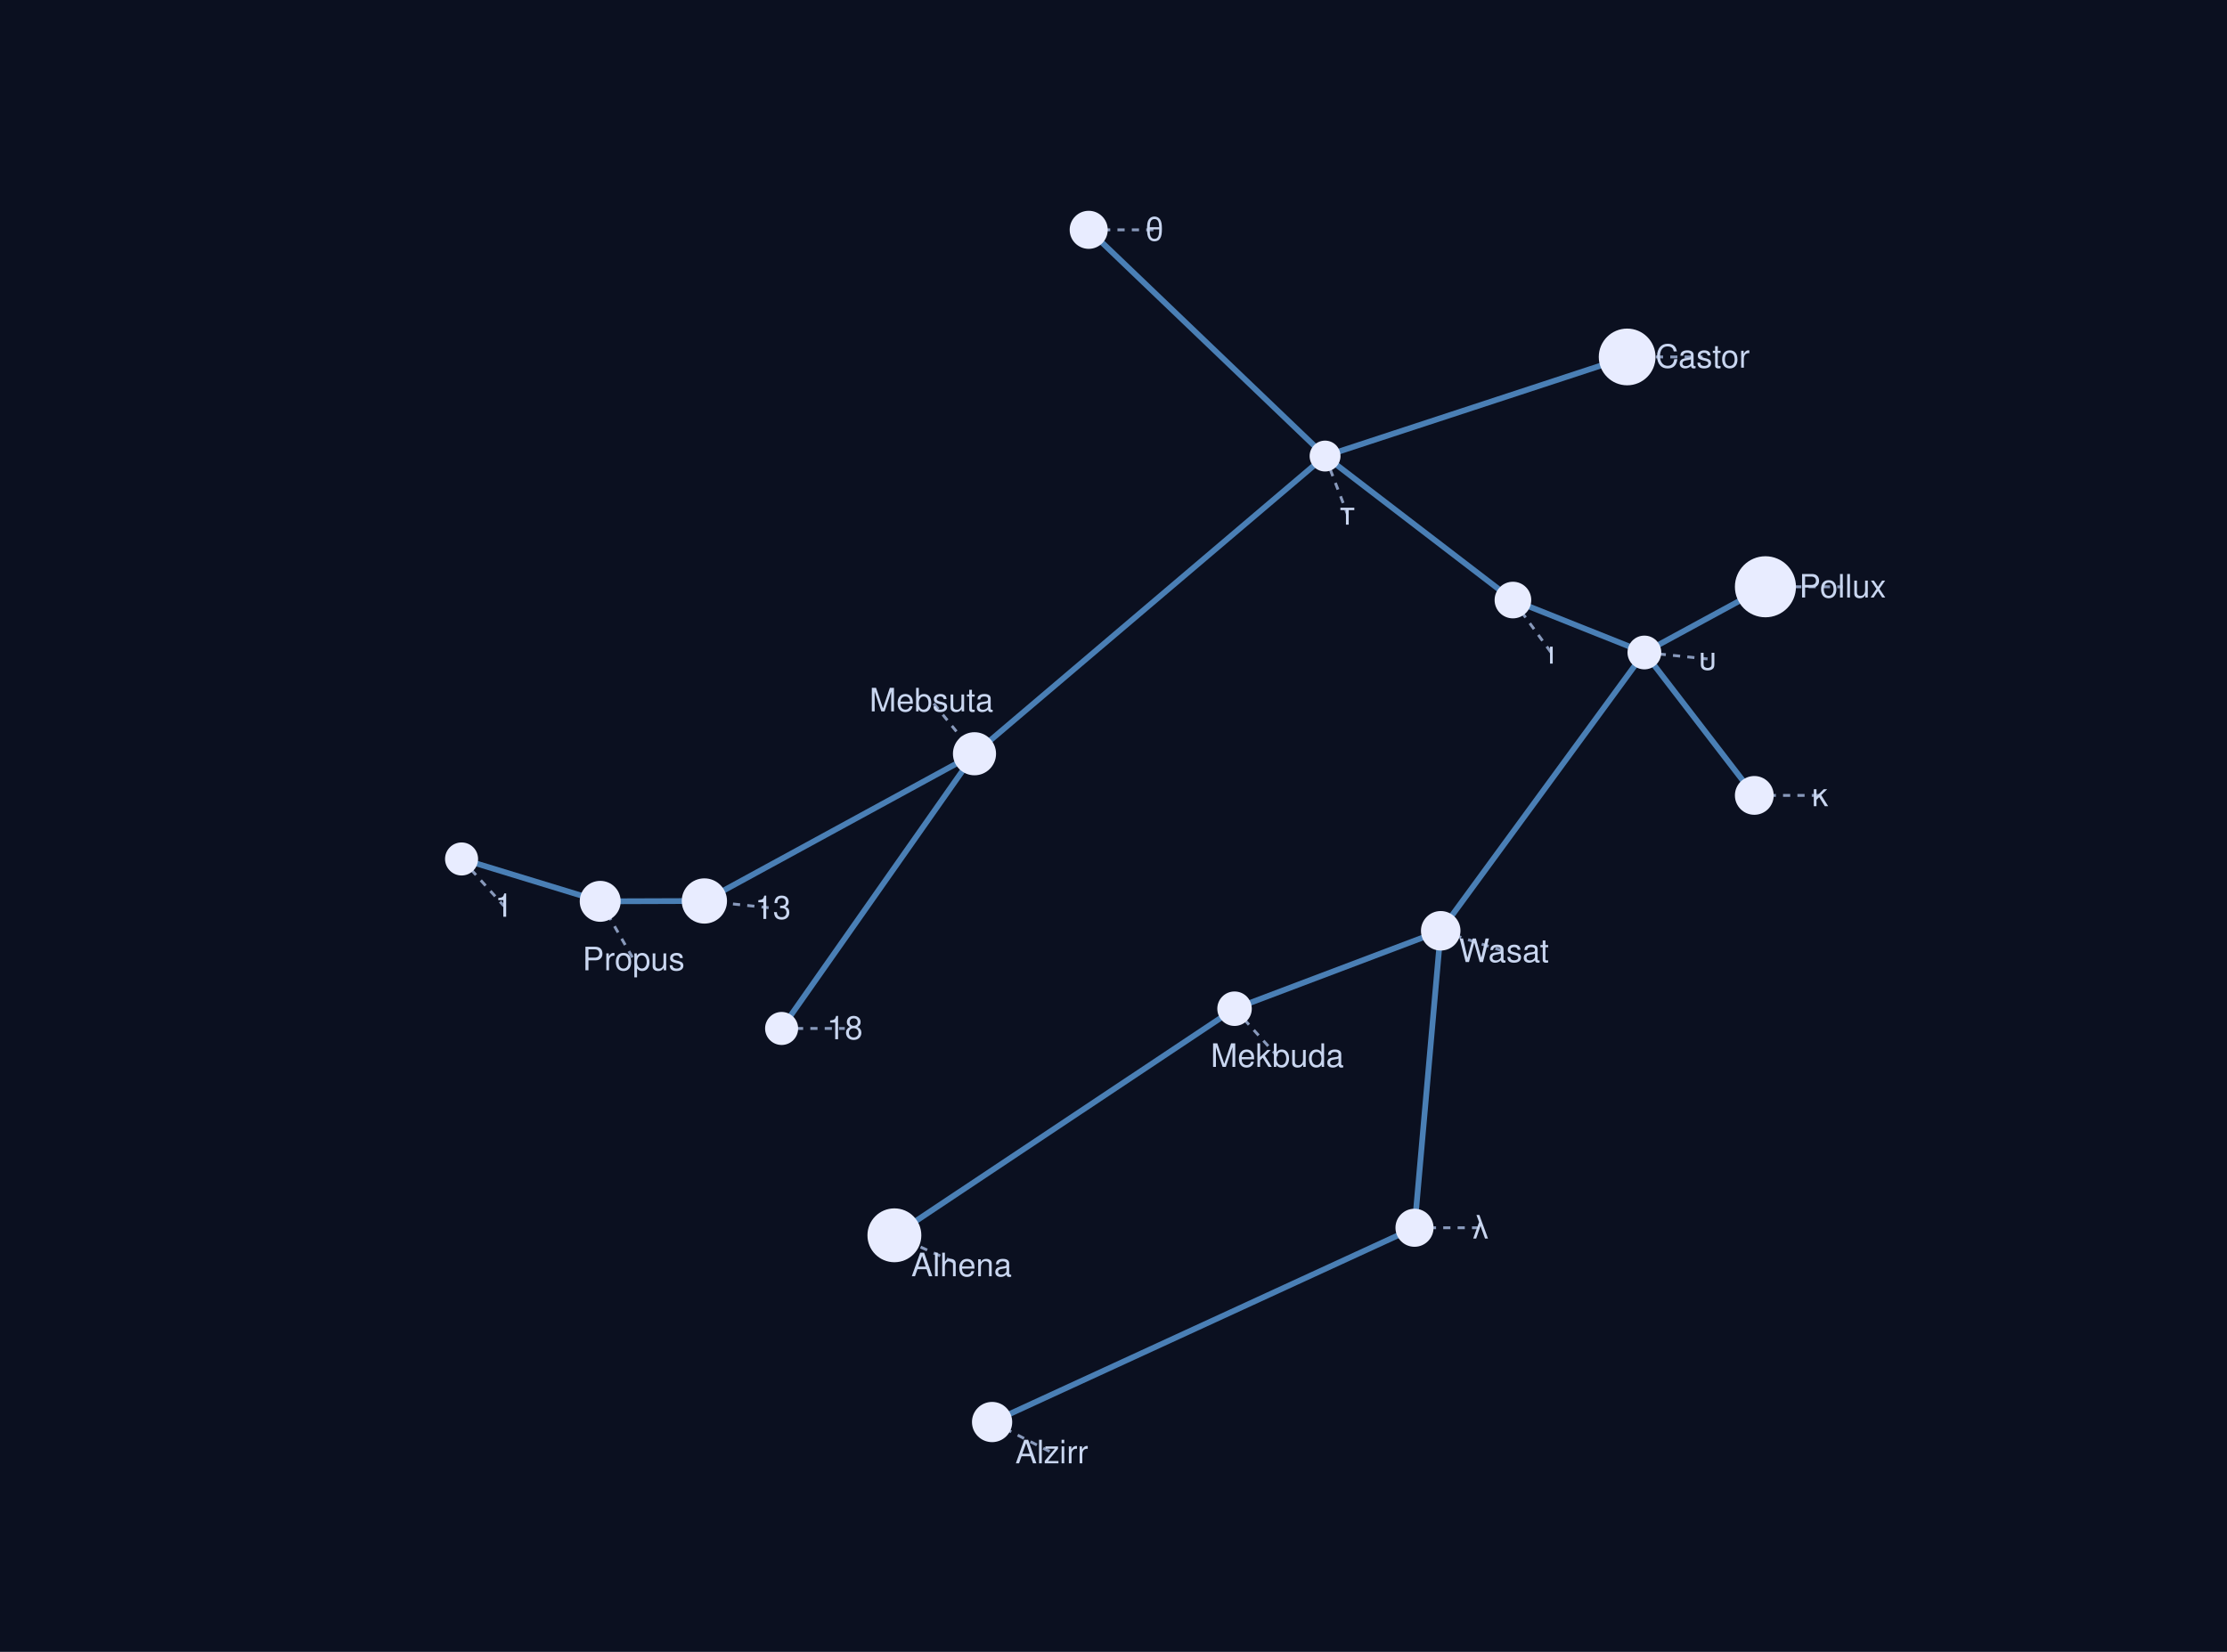
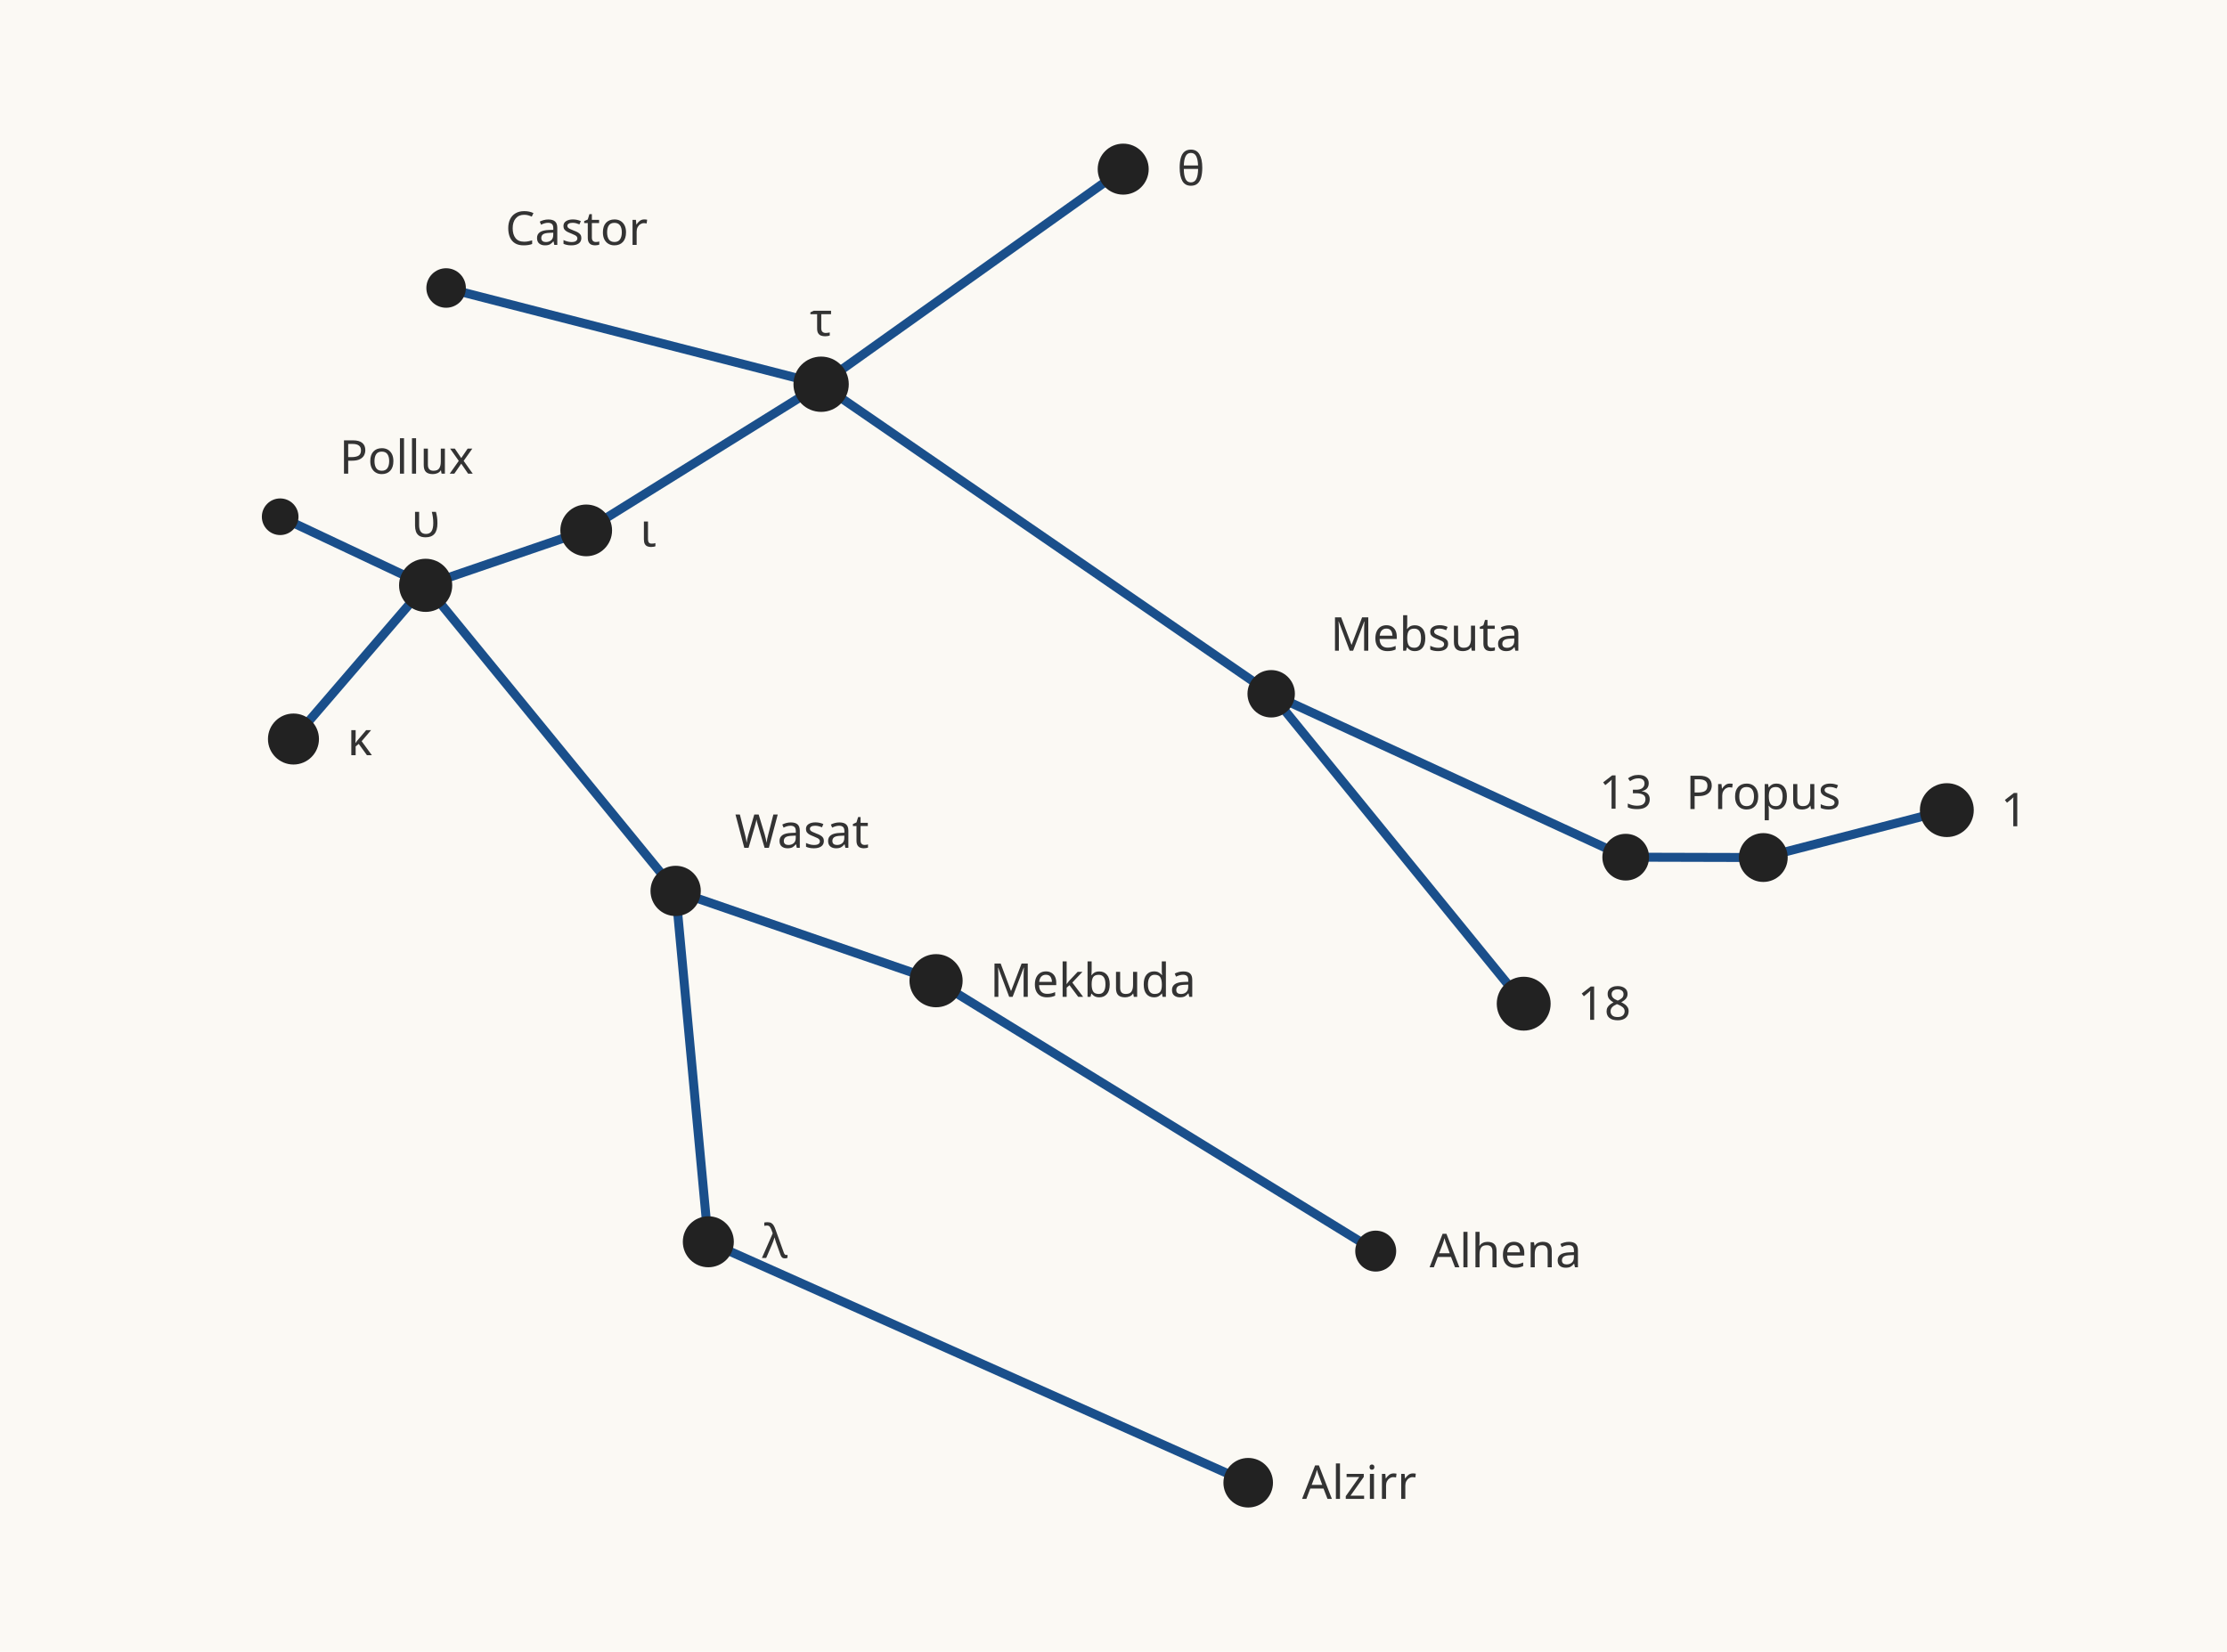
- <svg xmlns="http://www.w3.org/2000/svg" viewBox="0 0 620 460" width="620" height="460">
-   <rect width="620" height="460" fill="#0b1020" />
-   <line x1="491.5" y1="163.4" x2="457.8" y2="181.7" stroke="#4a7fb5" stroke-width="1.6" />
-   <line x1="457.8" y1="181.7" x2="488.4" y2="221.5" stroke="#4a7fb5" stroke-width="1.6" />
-   <line x1="453.0" y1="99.4" x2="368.9" y2="127.0" stroke="#4a7fb5" stroke-width="1.6" />
-   <line x1="368.9" y1="127.0" x2="303.1" y2="64.0" stroke="#4a7fb5" stroke-width="1.6" />
-   <line x1="128.5" y1="239.2" x2="167.1" y2="251.0" stroke="#4a7fb5" stroke-width="1.6" />
-   <line x1="167.1" y1="251.0" x2="196.1" y2="250.9" stroke="#4a7fb5" stroke-width="1.6" />
-   <line x1="196.1" y1="250.9" x2="271.3" y2="209.9" stroke="#4a7fb5" stroke-width="1.6" />
-   <line x1="276.2" y1="396.0" x2="393.8" y2="341.9" stroke="#4a7fb5" stroke-width="1.6" />
-   <line x1="393.8" y1="341.9" x2="401.1" y2="259.2" stroke="#4a7fb5" stroke-width="1.6" />
-   <line x1="249.0" y1="344.0" x2="343.7" y2="280.9" stroke="#4a7fb5" stroke-width="1.6" />
-   <line x1="343.7" y1="280.9" x2="401.1" y2="259.2" stroke="#4a7fb5" stroke-width="1.6" />
-   <line x1="401.1" y1="259.2" x2="457.8" y2="181.7" stroke="#4a7fb5" stroke-width="1.6" />
-   <line x1="457.8" y1="181.7" x2="421.2" y2="167.1" stroke="#4a7fb5" stroke-width="1.6" />
-   <line x1="421.2" y1="167.1" x2="368.9" y2="127.0" stroke="#4a7fb5" stroke-width="1.6" />
-   <line x1="368.9" y1="127.0" x2="271.3" y2="209.9" stroke="#4a7fb5" stroke-width="1.6" />
-   <line x1="271.3" y1="209.9" x2="217.6" y2="286.4" stroke="#4a7fb5" stroke-width="1.6" />
-   <line x1="128.5" y1="239.2" x2="140.3" y2="252.3" stroke="#8899bb" stroke-width="0.8" stroke-dasharray="2,2" />
-   <line x1="167.1" y1="251.0" x2="176.4" y2="267.2" stroke="#8899bb" stroke-width="0.8" stroke-dasharray="2,2" />
-   <line x1="196.1" y1="250.9" x2="215.2" y2="252.9" stroke="#8899bb" stroke-width="0.8" stroke-dasharray="2,2" />
-   <line x1="217.6" y1="286.4" x2="235.2" y2="286.4" stroke="#8899bb" stroke-width="0.8" stroke-dasharray="2,2" />
-   <line x1="249.0" y1="344.0" x2="267.7" y2="352.4" stroke="#8899bb" stroke-width="0.8" stroke-dasharray="2,2" />
-   <line x1="271.3" y1="209.9" x2="259.3" y2="195.1" stroke="#8899bb" stroke-width="0.8" stroke-dasharray="2,2" />
-   <line x1="276.2" y1="396.0" x2="292.8" y2="404.5" stroke="#8899bb" stroke-width="0.8" stroke-dasharray="2,2" />
-   <line x1="303.1" y1="64.0" x2="321.4" y2="64.0" stroke="#8899bb" stroke-width="0.8" stroke-dasharray="2,2" />
-   <line x1="343.7" y1="280.9" x2="355.6" y2="294.1" stroke="#8899bb" stroke-width="0.8" stroke-dasharray="2,2" />
-   <line x1="368.9" y1="127.0" x2="375.1" y2="143.1" stroke="#8899bb" stroke-width="0.8" stroke-dasharray="2,2" />
-   <line x1="393.8" y1="341.9" x2="412.2" y2="341.9" stroke="#8899bb" stroke-width="0.8" stroke-dasharray="2,2" />
-   <line x1="401.1" y1="259.2" x2="418.7" y2="264.9" stroke="#8899bb" stroke-width="0.8" stroke-dasharray="2,2" />
-   <line x1="421.2" y1="167.1" x2="431.9" y2="181.8" stroke="#8899bb" stroke-width="0.8" stroke-dasharray="2,2" />
-   <line x1="453.0" y1="99.4" x2="474.0" y2="99.4" stroke="#8899bb" stroke-width="0.8" stroke-dasharray="2,2" />
-   <line x1="457.8" y1="181.7" x2="475.4" y2="183.5" stroke="#8899bb" stroke-width="0.8" stroke-dasharray="2,2" />
-   <line x1="488.4" y1="221.5" x2="506.7" y2="221.5" stroke="#8899bb" stroke-width="0.8" stroke-dasharray="2,2" />
-   <line x1="491.5" y1="163.4" x2="513.0" y2="163.4" stroke="#8899bb" stroke-width="0.8" stroke-dasharray="2,2" />
-   <circle cx="128.5" cy="239.2" r="4.6" fill="#e8ecff" />
-   <text x="140.3" y="255.3" font-family="Helvetica,Arial" font-size="9" fill="#c9d6f0" text-anchor="middle">1</text>
-   <circle cx="167.1" cy="251.0" r="5.7" fill="#e8ecff" />
-   <text x="176.4" y="270.2" font-family="Helvetica,Arial" font-size="9" fill="#c9d6f0" text-anchor="middle">Propus</text>
-   <circle cx="196.1" cy="250.9" r="6.3" fill="#e8ecff" />
-   <text x="215.2" y="255.9" font-family="Helvetica,Arial" font-size="9" fill="#c9d6f0" text-anchor="middle">13</text>
-   <circle cx="217.6" cy="286.4" r="4.6" fill="#e8ecff" />
-   <text x="235.2" y="289.4" font-family="Helvetica,Arial" font-size="9" fill="#c9d6f0" text-anchor="middle">18</text>
-   <circle cx="249.0" cy="344.0" r="7.5" fill="#e8ecff" />
-   <text x="267.7" y="355.4" font-family="Helvetica,Arial" font-size="9" fill="#c9d6f0" text-anchor="middle">Alhena</text>
-   <circle cx="271.3" cy="209.9" r="6.0" fill="#e8ecff" />
-   <text x="259.3" y="198.1" font-family="Helvetica,Arial" font-size="9" fill="#c9d6f0" text-anchor="middle">Mebsuta</text>
-   <circle cx="276.2" cy="396.0" r="5.6" fill="#e8ecff" />
-   <text x="292.8" y="407.5" font-family="Helvetica,Arial" font-size="9" fill="#c9d6f0" text-anchor="middle">Alzirr</text>
-   <circle cx="303.1" cy="64.0" r="5.3" fill="#e8ecff" />
-   <text x="321.4" y="67.0" font-family="Helvetica,Arial" font-size="9" fill="#c9d6f0" text-anchor="middle">θ</text>
-   <circle cx="343.7" cy="280.9" r="4.8" fill="#e8ecff" />
-   <text x="355.6" y="297.1" font-family="Helvetica,Arial" font-size="9" fill="#c9d6f0" text-anchor="middle">Mekbuda</text>
-   <circle cx="368.9" cy="127.0" r="4.3" fill="#e8ecff" />
-   <text x="375.1" y="146.1" font-family="Helvetica,Arial" font-size="9" fill="#c9d6f0" text-anchor="middle">τ</text>
-   <circle cx="393.8" cy="341.9" r="5.3" fill="#e8ecff" />
-   <text x="412.2" y="344.9" font-family="Helvetica,Arial" font-size="9" fill="#c9d6f0" text-anchor="middle">λ</text>
-   <circle cx="401.1" cy="259.2" r="5.5" fill="#e8ecff" />
-   <text x="418.7" y="267.9" font-family="Helvetica,Arial" font-size="9" fill="#c9d6f0" text-anchor="middle">Wasat</text>
-   <circle cx="421.2" cy="167.1" r="5.1" fill="#e8ecff" />
-   <text x="431.9" y="184.8" font-family="Helvetica,Arial" font-size="9" fill="#c9d6f0" text-anchor="middle">ι</text>
-   <circle cx="453.0" cy="99.4" r="7.9" fill="#e8ecff" />
-   <text x="474.0" y="102.4" font-family="Helvetica,Arial" font-size="9" fill="#c9d6f0" text-anchor="middle">Castor</text>
-   <circle cx="457.8" cy="181.7" r="4.7" fill="#e8ecff" />
-   <text x="475.4" y="186.5" font-family="Helvetica,Arial" font-size="9" fill="#c9d6f0" text-anchor="middle">υ</text>
-   <circle cx="488.4" cy="221.5" r="5.4" fill="#e8ecff" />
-   <text x="506.7" y="224.5" font-family="Helvetica,Arial" font-size="9" fill="#c9d6f0" text-anchor="middle">κ</text>
-   <circle cx="491.5" cy="163.4" r="8.5" fill="#e8ecff" />
-   <text x="513.0" y="166.4" font-family="Helvetica,Arial" font-size="9" fill="#c9d6f0" text-anchor="middle">Pollux</text>
+ <svg xmlns="http://www.w3.org/2000/svg" viewBox="0 0 620 460" width="620" height="460" role="img" aria-label="Figure de la constellation Gémeaux">
+   <rect width="620" height="460" fill="#fbf9f4" />
+   <line x1="78.0" y1="143.9" x2="118.5" y2="163.0" stroke="#1a4f8b" stroke-width="2.5" stroke-linecap="round" />
+   <line x1="118.5" y1="163.0" x2="81.7" y2="205.8" stroke="#1a4f8b" stroke-width="2.5" stroke-linecap="round" />
+   <line x1="124.2" y1="80.2" x2="228.6" y2="107.0" stroke="#1a4f8b" stroke-width="2.5" stroke-linecap="round" />
+   <line x1="228.6" y1="107.0" x2="312.7" y2="47.1" stroke="#1a4f8b" stroke-width="2.5" stroke-linecap="round" />
+   <line x1="542.0" y1="225.6" x2="490.9" y2="238.8" stroke="#1a4f8b" stroke-width="2.5" stroke-linecap="round" />
+   <line x1="490.9" y1="238.8" x2="452.6" y2="238.7" stroke="#1a4f8b" stroke-width="2.5" stroke-linecap="round" />
+   <line x1="452.6" y1="238.7" x2="353.9" y2="193.2" stroke="#1a4f8b" stroke-width="2.5" stroke-linecap="round" />
+   <line x1="347.5" y1="412.9" x2="197.2" y2="345.8" stroke="#1a4f8b" stroke-width="2.5" stroke-linecap="round" />
+   <line x1="197.2" y1="345.8" x2="188.1" y2="248.1" stroke="#1a4f8b" stroke-width="2.5" stroke-linecap="round" />
+   <line x1="383.0" y1="348.4" x2="260.6" y2="273.1" stroke="#1a4f8b" stroke-width="2.5" stroke-linecap="round" />
+   <line x1="260.6" y1="273.1" x2="188.1" y2="248.1" stroke="#1a4f8b" stroke-width="2.5" stroke-linecap="round" />
+   <line x1="188.1" y1="248.1" x2="118.5" y2="163.0" stroke="#1a4f8b" stroke-width="2.5" stroke-linecap="round" />
+   <line x1="118.5" y1="163.0" x2="163.2" y2="147.7" stroke="#1a4f8b" stroke-width="2.5" stroke-linecap="round" />
+   <line x1="163.2" y1="147.7" x2="228.6" y2="107.0" stroke="#1a4f8b" stroke-width="2.5" stroke-linecap="round" />
+   <line x1="228.6" y1="107.0" x2="353.9" y2="193.2" stroke="#1a4f8b" stroke-width="2.5" stroke-linecap="round" />
+   <line x1="353.9" y1="193.2" x2="424.2" y2="279.5" stroke="#1a4f8b" stroke-width="2.5" stroke-linecap="round" />
+   <circle cx="542.0" cy="225.6" r="7.5" fill="#222" />
+   <circle cx="490.9" cy="238.8" r="6.8" fill="#222" />
+   <circle cx="452.6" cy="238.7" r="6.5" fill="#222" />
+   <circle cx="424.2" cy="279.5" r="7.5" fill="#222" />
+   <circle cx="383.0" cy="348.4" r="5.7" fill="#222" />
+   <circle cx="353.9" cy="193.2" r="6.6" fill="#222" />
+   <circle cx="347.5" cy="412.9" r="6.9" fill="#222" />
+   <circle cx="312.7" cy="47.1" r="7.1" fill="#222" />
+   <circle cx="260.6" cy="273.1" r="7.4" fill="#222" />
+   <circle cx="228.6" cy="107.0" r="7.7" fill="#222" />
+   <circle cx="197.2" cy="345.8" r="7.1" fill="#222" />
+   <circle cx="188.1" cy="248.1" r="7.0" fill="#222" />
+   <circle cx="163.2" cy="147.7" r="7.2" fill="#222" />
+   <circle cx="124.2" cy="80.2" r="5.5" fill="#222" />
+   <circle cx="118.5" cy="163.0" r="7.4" fill="#222" />
+   <circle cx="81.7" cy="205.8" r="7.1" fill="#222" />
+   <circle cx="78.0" cy="143.9" r="5.1" fill="#222" />
+   <text x="118.5" y="149.5" font-family="system-ui,sans-serif" font-size="13" fill="#333" text-anchor="middle">υ</text>
+   <text x="490.9" y="225.3" font-family="system-ui,sans-serif" font-size="13" fill="#333" text-anchor="middle">Propus</text>
+   <text x="452.6" y="225.2" font-family="system-ui,sans-serif" font-size="13" fill="#333" text-anchor="middle">13</text>
+   <text x="557.0" y="230.1" font-family="system-ui,sans-serif" font-size="13" fill="#333" text-anchor="start">1</text>
+   <text x="439.2" y="284.0" font-family="system-ui,sans-serif" font-size="13" fill="#333" text-anchor="start">18</text>
+   <text x="178.2" y="152.2" font-family="system-ui,sans-serif" font-size="13" fill="#333" text-anchor="start">ι</text>
+   <text x="96.7" y="210.3" font-family="system-ui,sans-serif" font-size="13" fill="#333" text-anchor="start">κ</text>
+   <text x="94.5" y="131.9" font-family="system-ui,sans-serif" font-size="13" fill="#333" text-anchor="start">Pollux</text>
+   <text x="398.0" y="352.9" font-family="system-ui,sans-serif" font-size="13" fill="#333" text-anchor="start">Alhena</text>
+   <text x="370.4" y="181.2" font-family="system-ui,sans-serif" font-size="13" fill="#333" text-anchor="start">Mebsuta</text>
+   <text x="362.5" y="417.4" font-family="system-ui,sans-serif" font-size="13" fill="#333" text-anchor="start">Alzirr</text>
+   <text x="327.7" y="51.6" font-family="system-ui,sans-serif" font-size="13" fill="#333" text-anchor="start">θ</text>
+   <text x="275.6" y="277.6" font-family="system-ui,sans-serif" font-size="13" fill="#333" text-anchor="start">Mekbuda</text>
+   <text x="228.6" y="93.5" font-family="system-ui,sans-serif" font-size="13" fill="#333" text-anchor="middle">τ</text>
+   <text x="212.2" y="350.3" font-family="system-ui,sans-serif" font-size="13" fill="#333" text-anchor="start">λ</text>
+   <text x="204.6" y="236.1" font-family="system-ui,sans-serif" font-size="13" fill="#333" text-anchor="start">Wasat</text>
+   <text x="140.7" y="68.2" font-family="system-ui,sans-serif" font-size="13" fill="#333" text-anchor="start">Castor</text>
</svg>
